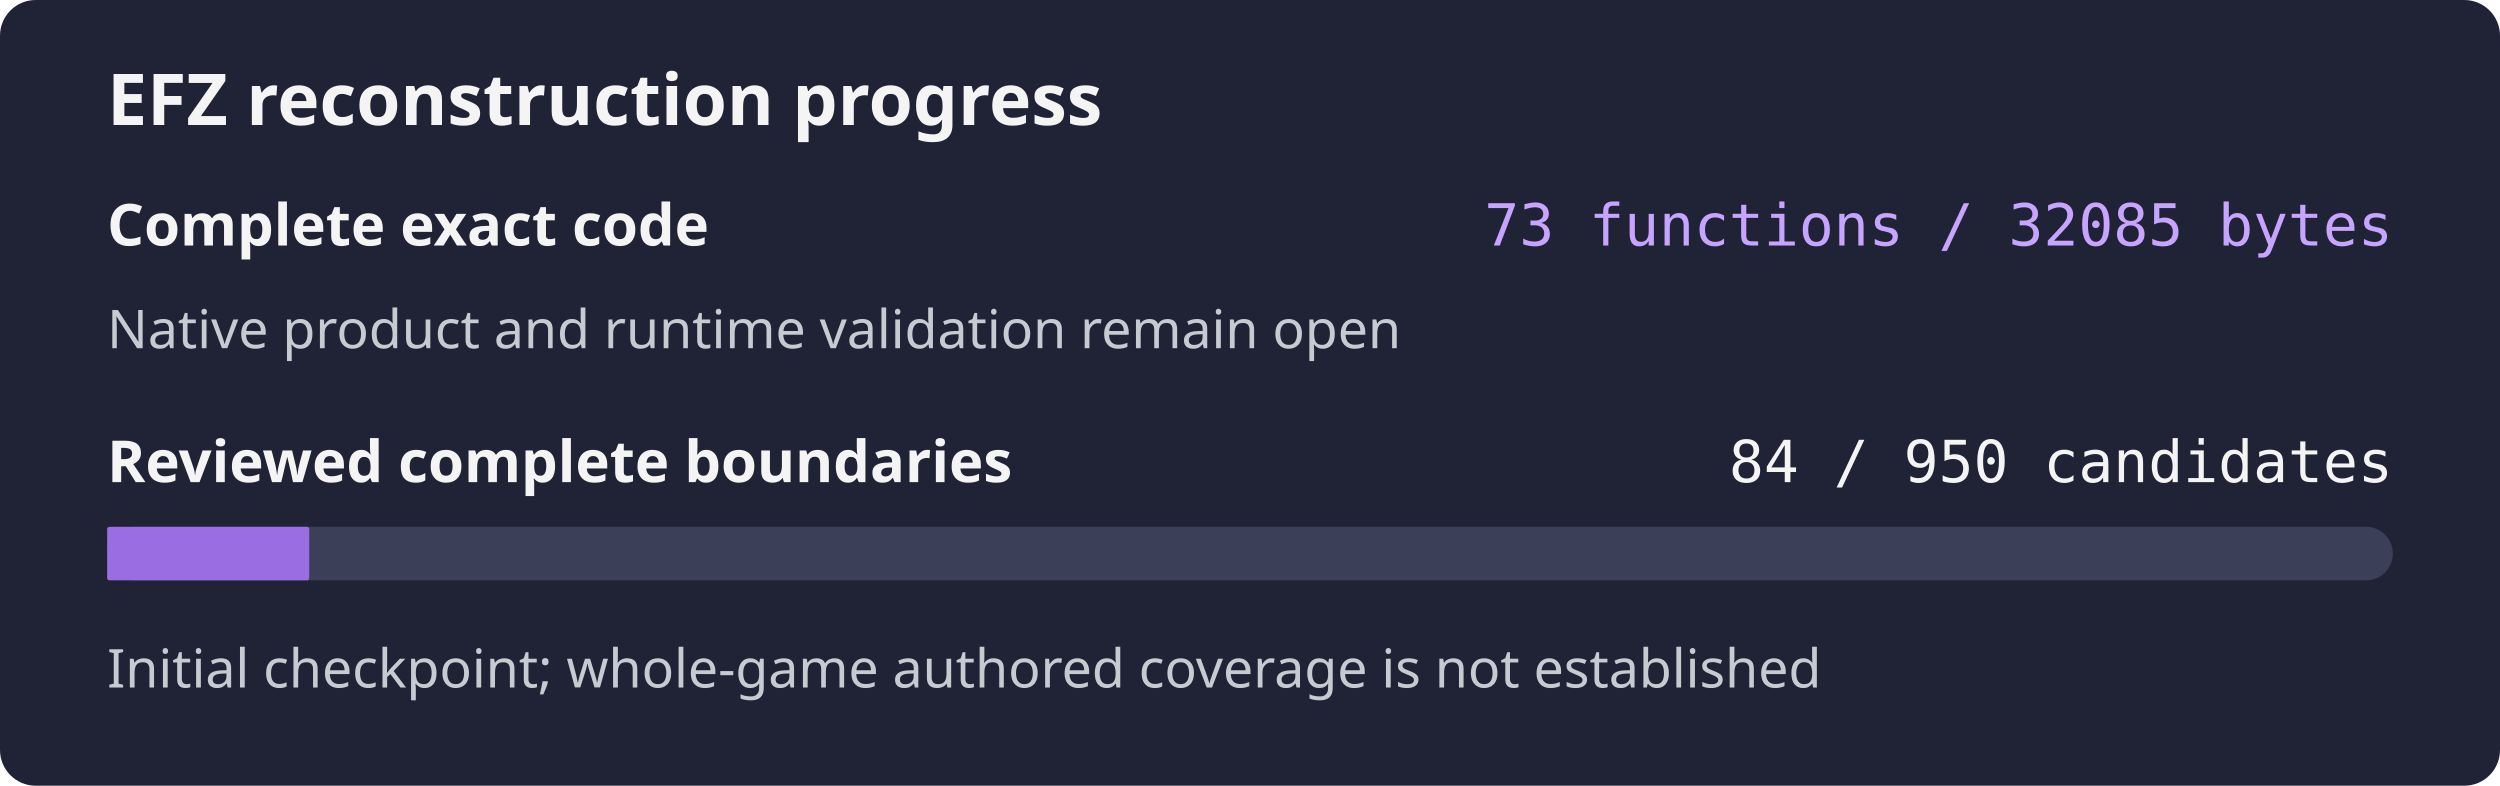
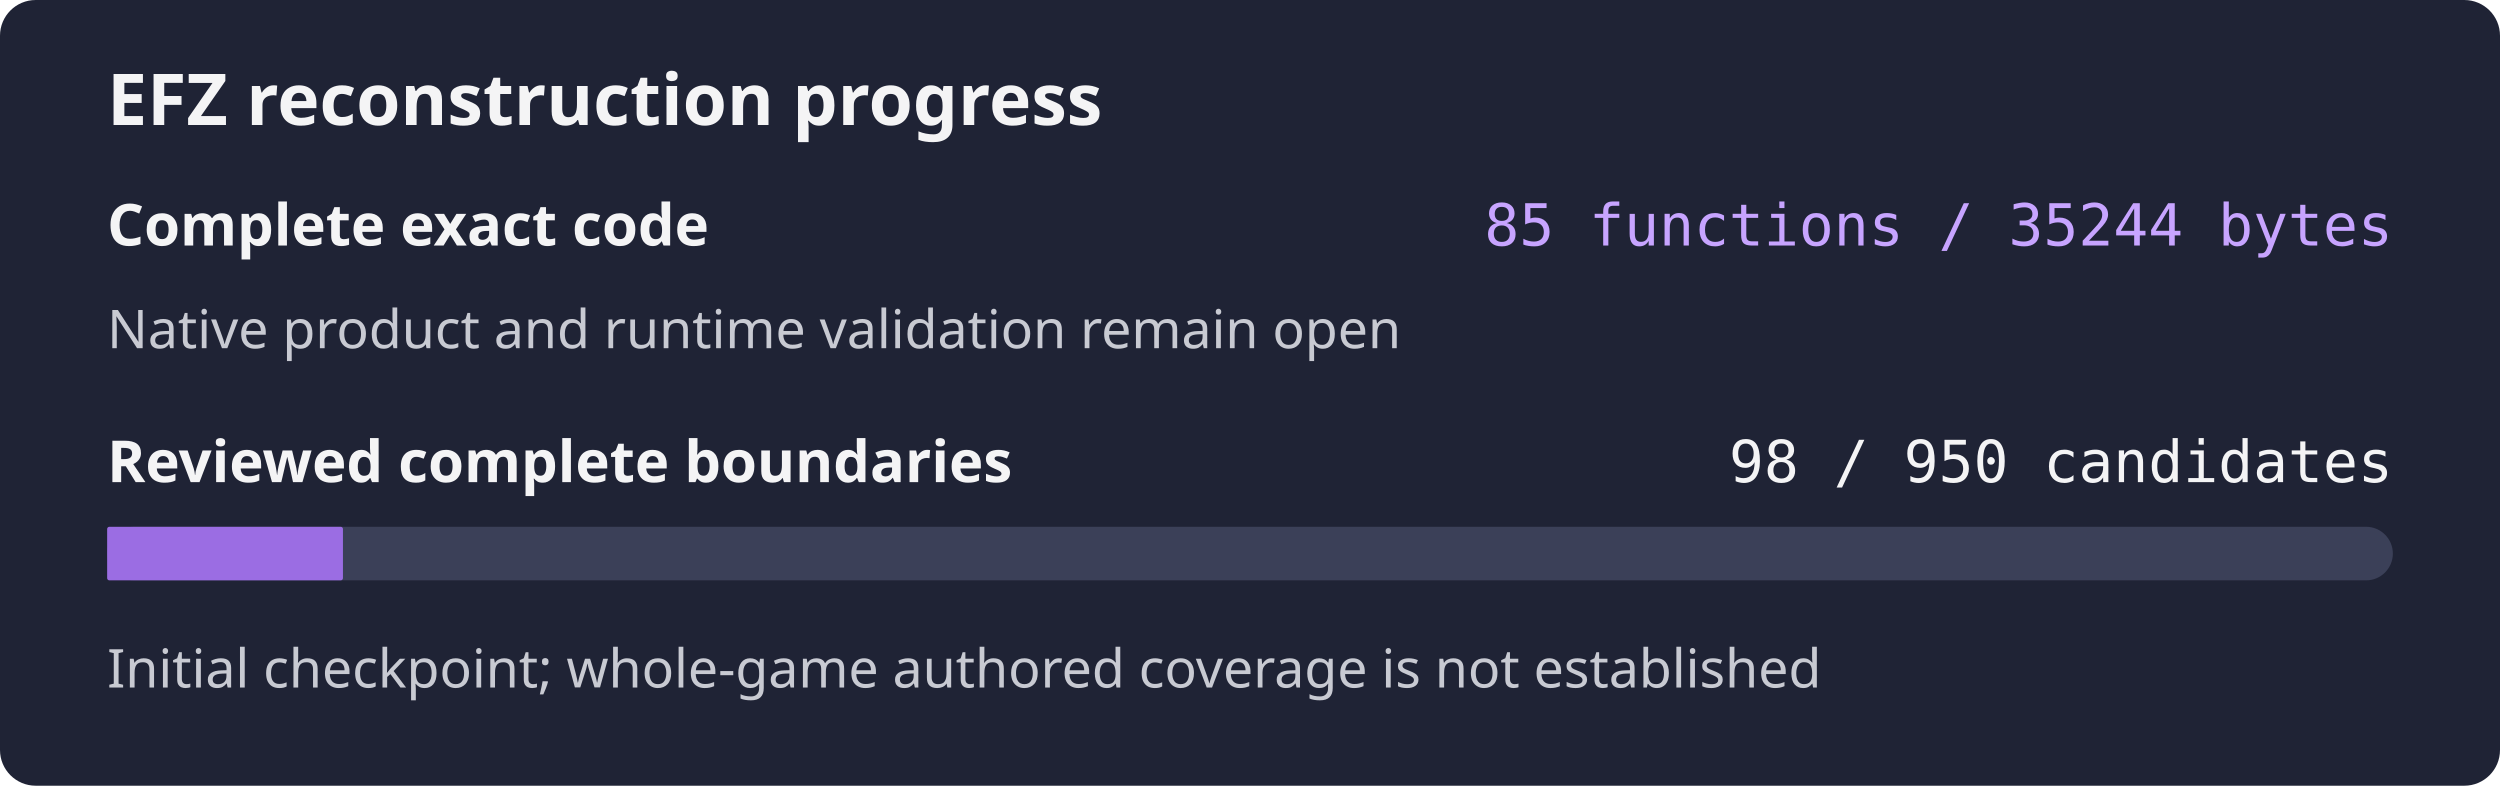
- <svg xmlns="http://www.w3.org/2000/svg" width="560" height="176" role="img" aria-label="EFZ reconstruction: 73 exact functions, 32085 exact bytes; 84 reviewed boundaries out of 950 candidates">
+ <svg xmlns="http://www.w3.org/2000/svg" width="560" height="176" role="img" aria-label="EFZ reconstruction: 85 exact functions, 35244 exact bytes; 98 reviewed boundaries out of 950 candidates">
  <rect width="560" height="176" rx="8" fill="#1f2335" />
  <text x="24" y="28" fill="#f4f4f5" font-family="sans-serif" font-size="16" font-weight="600">EFZ reconstruction progress</text>
  <text x="24" y="55" fill="#f4f4f5" font-family="sans-serif" font-size="13" font-weight="600">Complete exact code</text>
-   <text x="536" y="55" fill="#c7a4ff" text-anchor="end" font-family="monospace" font-size="13">73 functions / 32085 bytes</text>
+   <text x="536" y="55" fill="#c7a4ff" text-anchor="end" font-family="monospace" font-size="13">85 functions / 35244 bytes</text>
  <text x="24" y="78" fill="#c8cad2" font-family="sans-serif" font-size="12">Native product and runtime validation remain open</text>
  <text x="24" y="108" fill="#f4f4f5" font-family="sans-serif" font-size="13" font-weight="600">Reviewed complete boundaries</text>
-   <text x="536" y="108" fill="#f4f4f5" text-anchor="end" font-family="monospace" font-size="13">84 / 950 candidates</text>
+   <text x="536" y="108" fill="#f4f4f5" text-anchor="end" font-family="monospace" font-size="13">98 / 950 candidates</text>
  <rect x="24" y="118" width="512" height="12" rx="6" fill="#3b4058" />
-   <rect x="24" y="118" width="45.27" height="12" rx="0.5" fill="#9b6de3" />
+   <rect x="24" y="118" width="52.82" height="12" rx="0.5" fill="#9b6de3" />
  <text x="24" y="154" fill="#c8cad2" font-family="sans-serif" font-size="12">Initial checkpoint; whole-game authored coverage is not established</text>
</svg>
